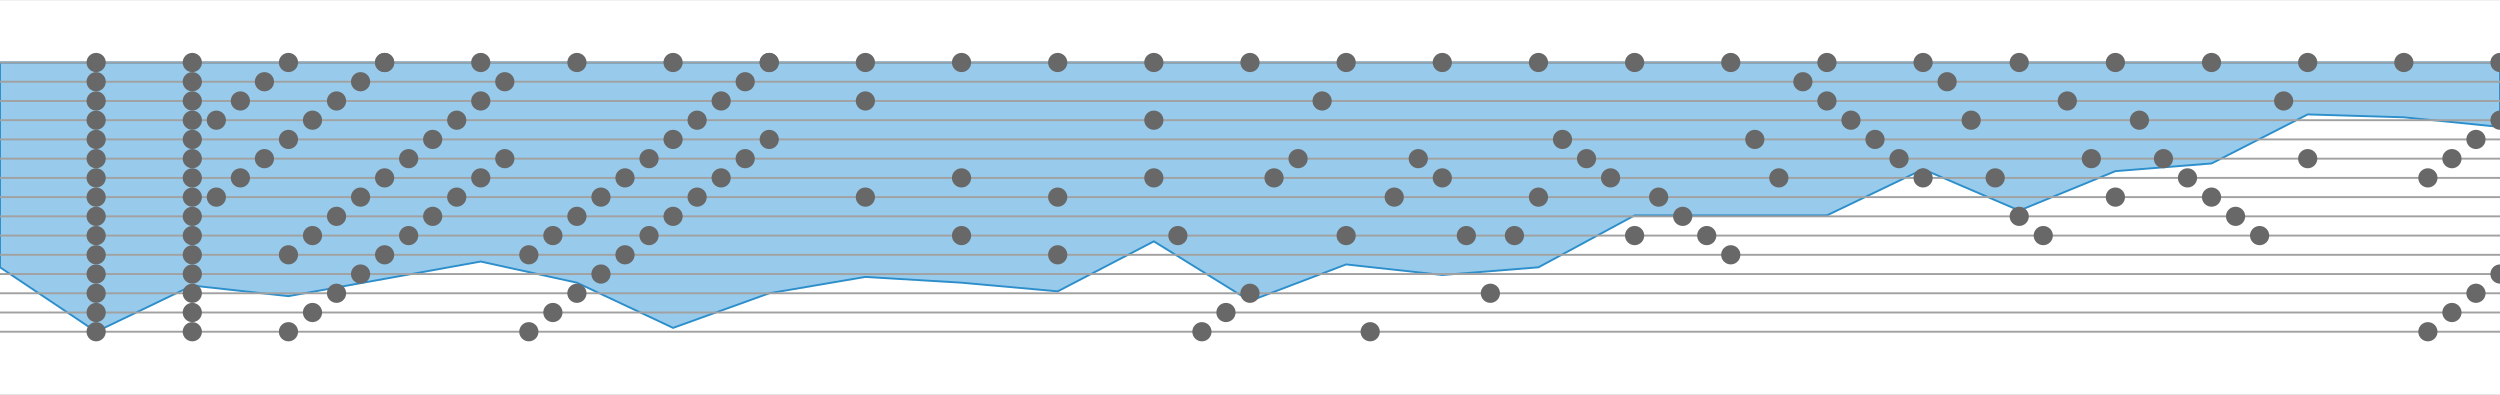
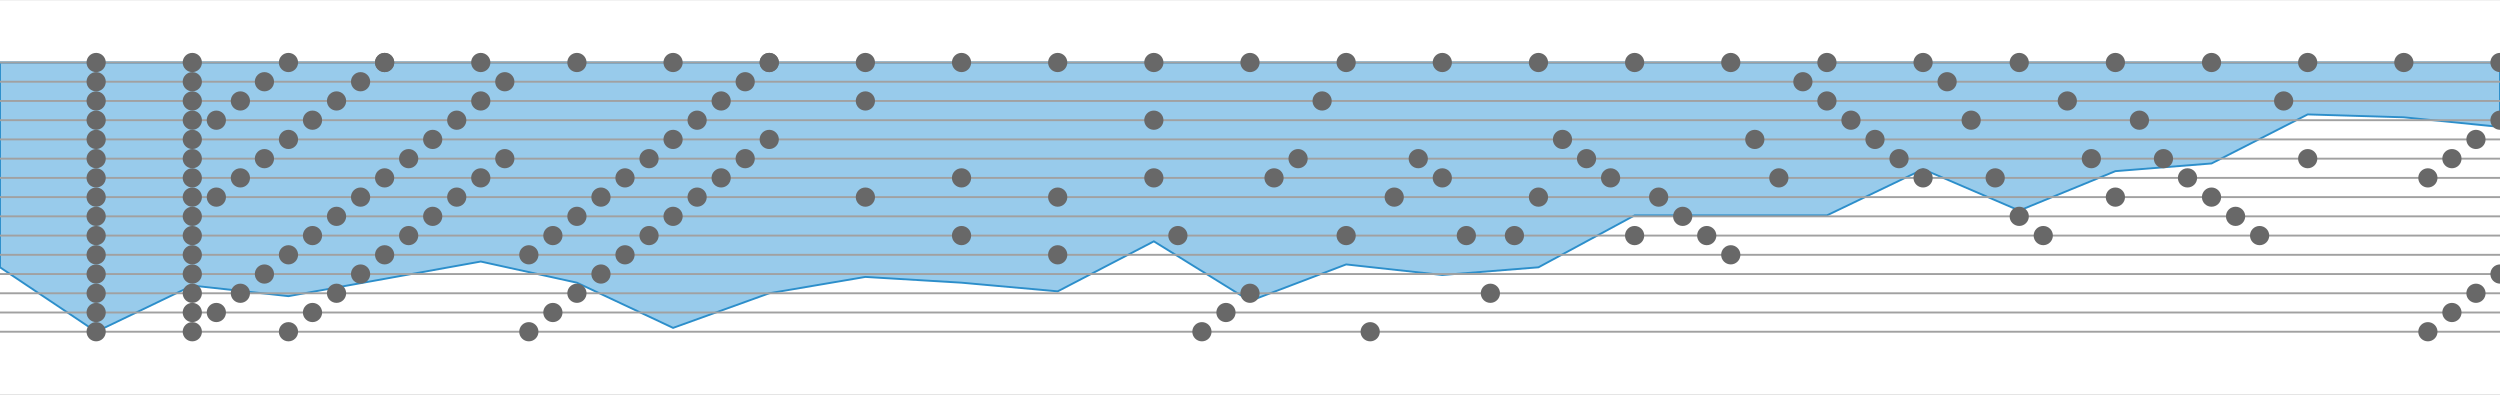
<svg xmlns="http://www.w3.org/2000/svg" baseProfile="full" height="205" version="1.1" width="1300">
  <defs />
  <g transform="translate(0, 32.5)">
    <path d="M 1300 0L 1300.0 33.5 L 1250.0 28.5 L 1200.0 27.0 L 1150.0 52.5 L 1100.0 56.5 L 1050.0 77.0 L 1000.0 55.5 L 950.0 79.5 L 900.0 79.5 L 850.0 79.5 L 800.0 106.5 L 750.0 110.5 L 700.0 105.0 L 650.0 124.0 L 600.0 93.0 L 550.0 119.0 L 500.0 114.5 L 450.0 111.5 L 400.0 120.0 L 350.0 138.0 L 300.0 114.5 L 250.0 103.5 L 200.0 112.5 L 150.0 121.5 L 100.0 116.0 L 50.0 140.0 L 0 106.5 L 0 0 Z" style="fill:#98cbeb;stroke:#2c8eca" />
  </g>
  <line style="stroke:#7b7b7b;stroke-width:0.1" x1="0" x2="1300" y1="0" y2="0" />
  <line style="stroke:#7b7b7b;stroke-width:0.1" x1="0" x2="1300" y1="205" y2="205" />
  <g transform="translate(0, 32.5)">
    <line style="stroke:#a1a1a1;stroke-width:1" x1="0" x2="1300" y1="0" y2="0" />
    <line style="stroke:#a1a1a1;stroke-width:1" x1="0" x2="1300" y1="10" y2="10" />
    <line style="stroke:#a1a1a1;stroke-width:1" x1="0" x2="1300" y1="20" y2="20" />
    <line style="stroke:#a1a1a1;stroke-width:1" x1="0" x2="1300" y1="30" y2="30" />
    <line style="stroke:#a1a1a1;stroke-width:1" x1="0" x2="1300" y1="40" y2="40" />
    <line style="stroke:#a1a1a1;stroke-width:1" x1="0" x2="1300" y1="50" y2="50" />
    <line style="stroke:#a1a1a1;stroke-width:1" x1="0" x2="1300" y1="60" y2="60" />
    <line style="stroke:#a1a1a1;stroke-width:1" x1="0" x2="1300" y1="70" y2="70" />
    <line style="stroke:#a1a1a1;stroke-width:1" x1="0" x2="1300" y1="80" y2="80" />
    <line style="stroke:#a1a1a1;stroke-width:1" x1="0" x2="1300" y1="90" y2="90" />
    <line style="stroke:#a1a1a1;stroke-width:1" x1="0" x2="1300" y1="100" y2="100" />
    <line style="stroke:#a1a1a1;stroke-width:1" x1="0" x2="1300" y1="110" y2="110" />
    <line style="stroke:#a1a1a1;stroke-width:1" x1="0" x2="1300" y1="120" y2="120" />
    <line style="stroke:#a1a1a1;stroke-width:1" x1="0" x2="1300" y1="130" y2="130" />
    <line style="stroke:#a1a1a1;stroke-width:1" x1="0" x2="1300" y1="140" y2="140" />
    <circle cx="1300.0" cy="30" r="5" style="fill: #686868" />
    <circle cx="1300.0" cy="110" r="5" style="fill: #686868" />
    <circle cx="1300.0" cy="0" r="5" style="fill: #686868" />
    <circle cx="1287.5" cy="40" r="5" style="fill: #686868" />
    <circle cx="1287.5" cy="120" r="5" style="fill: #686868" />
    <circle cx="1275.0" cy="50" r="5" style="fill: #686868" />
    <circle cx="1275.0" cy="130" r="5" style="fill: #686868" />
    <circle cx="1262.5" cy="60" r="5" style="fill: #686868" />
    <circle cx="1262.5" cy="140" r="5" style="fill: #686868" />
    <circle cx="1250.0" cy="0" r="5" style="fill: #686868" />
    <circle cx="1200.0" cy="50" r="5" style="fill: #686868" />
    <circle cx="1200.0" cy="0" r="5" style="fill: #686868" />
    <circle cx="1187.5" cy="20" r="5" style="fill: #686868" />
    <circle cx="1175.0" cy="90" r="5" style="fill: #686868" />
    <circle cx="1162.5" cy="80" r="5" style="fill: #686868" />
    <circle cx="1150.0" cy="70" r="5" style="fill: #686868" />
    <circle cx="1150.0" cy="0" r="5" style="fill: #686868" />
    <circle cx="1137.5" cy="60" r="5" style="fill: #686868" />
    <circle cx="1125.0" cy="50" r="5" style="fill: #686868" />
    <circle cx="1112.5" cy="30" r="5" style="fill: #686868" />
    <circle cx="1100.0" cy="70" r="5" style="fill: #686868" />
    <circle cx="1100.0" cy="0" r="5" style="fill: #686868" />
    <circle cx="1087.5" cy="50" r="5" style="fill: #686868" />
    <circle cx="1075.0" cy="20" r="5" style="fill: #686868" />
    <circle cx="1062.5" cy="90" r="5" style="fill: #686868" />
    <circle cx="1050.0" cy="80" r="5" style="fill: #686868" />
    <circle cx="1050.0" cy="0" r="5" style="fill: #686868" />
    <circle cx="1037.5" cy="60" r="5" style="fill: #686868" />
    <circle cx="1025.0" cy="30" r="5" style="fill: #686868" />
    <circle cx="1012.5" cy="10" r="5" style="fill: #686868" />
    <circle cx="1000.0" cy="60" r="5" style="fill: #686868" />
    <circle cx="1000.0" cy="0" r="5" style="fill: #686868" />
    <circle cx="987.5" cy="50" r="5" style="fill: #686868" />
    <circle cx="975.0" cy="40" r="5" style="fill: #686868" />
    <circle cx="962.5" cy="30" r="5" style="fill: #686868" />
    <circle cx="950.0" cy="20" r="5" style="fill: #686868" />
    <circle cx="950.0" cy="0" r="5" style="fill: #686868" />
    <circle cx="937.5" cy="10" r="5" style="fill: #686868" />
    <circle cx="925.0" cy="60" r="5" style="fill: #686868" />
    <circle cx="912.5" cy="40" r="5" style="fill: #686868" />
    <circle cx="900.0" cy="100" r="5" style="fill: #686868" />
    <circle cx="900.0" cy="0" r="5" style="fill: #686868" />
    <circle cx="887.5" cy="90" r="5" style="fill: #686868" />
    <circle cx="875.0" cy="80" r="5" style="fill: #686868" />
    <circle cx="862.5" cy="70" r="5" style="fill: #686868" />
    <circle cx="850.0" cy="90" r="5" style="fill: #686868" />
    <circle cx="850.0" cy="0" r="5" style="fill: #686868" />
    <circle cx="837.5" cy="60" r="5" style="fill: #686868" />
    <circle cx="825.0" cy="50" r="5" style="fill: #686868" />
    <circle cx="812.5" cy="40" r="5" style="fill: #686868" />
    <circle cx="800.0" cy="70" r="5" style="fill: #686868" />
    <circle cx="800.0" cy="0" r="5" style="fill: #686868" />
    <circle cx="787.5" cy="90" r="5" style="fill: #686868" />
    <circle cx="775.0" cy="120" r="5" style="fill: #686868" />
    <circle cx="762.5" cy="90" r="5" style="fill: #686868" />
    <circle cx="750.0" cy="60" r="5" style="fill: #686868" />
    <circle cx="750.0" cy="0" r="5" style="fill: #686868" />
    <circle cx="737.5" cy="50" r="5" style="fill: #686868" />
    <circle cx="725.0" cy="70" r="5" style="fill: #686868" />
    <circle cx="712.5" cy="140" r="5" style="fill: #686868" />
    <circle cx="700.0" cy="90" r="5" style="fill: #686868" />
    <circle cx="700.0" cy="0" r="5" style="fill: #686868" />
    <circle cx="687.5" cy="20" r="5" style="fill: #686868" />
    <circle cx="675.0" cy="50" r="5" style="fill: #686868" />
    <circle cx="662.5" cy="60" r="5" style="fill: #686868" />
    <circle cx="650.0" cy="120" r="5" style="fill: #686868" />
    <circle cx="650.0" cy="0" r="5" style="fill: #686868" />
    <circle cx="637.5" cy="130" r="5" style="fill: #686868" />
    <circle cx="625.0" cy="140" r="5" style="fill: #686868" />
    <circle cx="612.5" cy="90" r="5" style="fill: #686868" />
    <circle cx="600.0" cy="30" r="5" style="fill: #686868" />
    <circle cx="600.0" cy="60" r="5" style="fill: #686868" />
    <circle cx="600.0" cy="0" r="5" style="fill: #686868" />
    <circle cx="550.0" cy="70" r="5" style="fill: #686868" />
    <circle cx="550.0" cy="100" r="5" style="fill: #686868" />
    <circle cx="550.0" cy="0" r="5" style="fill: #686868" />
    <circle cx="500.0" cy="60" r="5" style="fill: #686868" />
    <circle cx="500.0" cy="90" r="5" style="fill: #686868" />
    <circle cx="500.0" cy="0" r="5" style="fill: #686868" />
    <circle cx="450.0" cy="20" r="5" style="fill: #686868" />
    <circle cx="450.0" cy="70" r="5" style="fill: #686868" />
    <circle cx="450.0" cy="0" r="5" style="fill: #686868" />
    <circle cx="400.0" cy="0" r="5" style="fill: #686868" />
    <circle cx="400.0" cy="40" r="5" style="fill: #686868" />
    <circle cx="400.0" cy="0" r="5" style="fill: #686868" />
    <circle cx="387.5" cy="10" r="5" style="fill: #686868" />
    <circle cx="387.5" cy="50" r="5" style="fill: #686868" />
    <circle cx="375.0" cy="20" r="5" style="fill: #686868" />
    <circle cx="375.0" cy="60" r="5" style="fill: #686868" />
    <circle cx="362.5" cy="30" r="5" style="fill: #686868" />
    <circle cx="362.5" cy="70" r="5" style="fill: #686868" />
    <circle cx="350.0" cy="40" r="5" style="fill: #686868" />
    <circle cx="350.0" cy="80" r="5" style="fill: #686868" />
    <circle cx="350.0" cy="0" r="5" style="fill: #686868" />
    <circle cx="337.5" cy="50" r="5" style="fill: #686868" />
    <circle cx="337.5" cy="90" r="5" style="fill: #686868" />
    <circle cx="325.0" cy="60" r="5" style="fill: #686868" />
    <circle cx="325.0" cy="100" r="5" style="fill: #686868" />
    <circle cx="312.5" cy="70" r="5" style="fill: #686868" />
    <circle cx="312.5" cy="110" r="5" style="fill: #686868" />
    <circle cx="300.0" cy="80" r="5" style="fill: #686868" />
    <circle cx="300.0" cy="120" r="5" style="fill: #686868" />
    <circle cx="300.0" cy="0" r="5" style="fill: #686868" />
    <circle cx="287.5" cy="90" r="5" style="fill: #686868" />
    <circle cx="287.5" cy="130" r="5" style="fill: #686868" />
    <circle cx="275.0" cy="100" r="5" style="fill: #686868" />
    <circle cx="275.0" cy="140" r="5" style="fill: #686868" />
    <circle cx="262.5" cy="10" r="5" style="fill: #686868" />
    <circle cx="262.5" cy="50" r="5" style="fill: #686868" />
    <circle cx="250.0" cy="20" r="5" style="fill: #686868" />
    <circle cx="250.0" cy="60" r="5" style="fill: #686868" />
    <circle cx="250.0" cy="0" r="5" style="fill: #686868" />
    <circle cx="237.5" cy="30" r="5" style="fill: #686868" />
    <circle cx="237.5" cy="70" r="5" style="fill: #686868" />
    <circle cx="225.0" cy="40" r="5" style="fill: #686868" />
    <circle cx="225.0" cy="80" r="5" style="fill: #686868" />
    <circle cx="212.5" cy="50" r="5" style="fill: #686868" />
    <circle cx="212.5" cy="90" r="5" style="fill: #686868" />
    <circle cx="200.0" cy="0" r="5" style="fill: #686868" />
    <circle cx="200.0" cy="60" r="5" style="fill: #686868" />
    <circle cx="200.0" cy="100" r="5" style="fill: #686868" />
    <circle cx="200.0" cy="0" r="5" style="fill: #686868" />
    <circle cx="187.5" cy="10" r="5" style="fill: #686868" />
    <circle cx="187.5" cy="70" r="5" style="fill: #686868" />
    <circle cx="187.5" cy="110" r="5" style="fill: #686868" />
    <circle cx="175.0" cy="20" r="5" style="fill: #686868" />
    <circle cx="175.0" cy="80" r="5" style="fill: #686868" />
    <circle cx="175.0" cy="120" r="5" style="fill: #686868" />
    <circle cx="162.5" cy="30" r="5" style="fill: #686868" />
    <circle cx="162.5" cy="90" r="5" style="fill: #686868" />
    <circle cx="162.5" cy="130" r="5" style="fill: #686868" />
    <circle cx="150.0" cy="40" r="5" style="fill: #686868" />
    <circle cx="150.0" cy="100" r="5" style="fill: #686868" />
    <circle cx="150.0" cy="140" r="5" style="fill: #686868" />
    <circle cx="150.0" cy="0" r="5" style="fill: #686868" />
    <circle cx="137.5" cy="10" r="5" style="fill: #686868" />
    <circle cx="137.5" cy="50" r="5" style="fill: #686868" />
+     <circle cx="137.5" cy="110" r="5" style="fill: #686868" />
    <circle cx="125.0" cy="20" r="5" style="fill: #686868" />
    <circle cx="125.0" cy="60" r="5" style="fill: #686868" />
+     <circle cx="125.0" cy="120" r="5" style="fill: #686868" />
    <circle cx="112.5" cy="30" r="5" style="fill: #686868" />
    <circle cx="112.5" cy="70" r="5" style="fill: #686868" />
+     <circle cx="112.5" cy="130" r="5" style="fill: #686868" />
    <circle cx="100.0" cy="10" r="5" style="fill: #686868" />
    <circle cx="100.0" cy="20" r="5" style="fill: #686868" />
    <circle cx="100.0" cy="30" r="5" style="fill: #686868" />
    <circle cx="100.0" cy="40" r="5" style="fill: #686868" />
    <circle cx="100.0" cy="50" r="5" style="fill: #686868" />
    <circle cx="100.0" cy="60" r="5" style="fill: #686868" />
    <circle cx="100.0" cy="70" r="5" style="fill: #686868" />
    <circle cx="100.0" cy="80" r="5" style="fill: #686868" />
    <circle cx="100.0" cy="90" r="5" style="fill: #686868" />
    <circle cx="100.0" cy="100" r="5" style="fill: #686868" />
    <circle cx="100.0" cy="110" r="5" style="fill: #686868" />
    <circle cx="100.0" cy="120" r="5" style="fill: #686868" />
    <circle cx="100.0" cy="130" r="5" style="fill: #686868" />
    <circle cx="100.0" cy="140" r="5" style="fill: #686868" />
    <circle cx="100.0" cy="0" r="5" style="fill: #686868" />
    <circle cx="50.0" cy="10" r="5" style="fill: #686868" />
    <circle cx="50.0" cy="20" r="5" style="fill: #686868" />
    <circle cx="50.0" cy="30" r="5" style="fill: #686868" />
    <circle cx="50.0" cy="40" r="5" style="fill: #686868" />
    <circle cx="50.0" cy="50" r="5" style="fill: #686868" />
    <circle cx="50.0" cy="60" r="5" style="fill: #686868" />
    <circle cx="50.0" cy="70" r="5" style="fill: #686868" />
    <circle cx="50.0" cy="80" r="5" style="fill: #686868" />
    <circle cx="50.0" cy="90" r="5" style="fill: #686868" />
    <circle cx="50.0" cy="100" r="5" style="fill: #686868" />
    <circle cx="50.0" cy="110" r="5" style="fill: #686868" />
    <circle cx="50.0" cy="120" r="5" style="fill: #686868" />
    <circle cx="50.0" cy="130" r="5" style="fill: #686868" />
    <circle cx="50.0" cy="140" r="5" style="fill: #686868" />
    <circle cx="50.0" cy="0" r="5" style="fill: #686868" />
  </g>
</svg>
